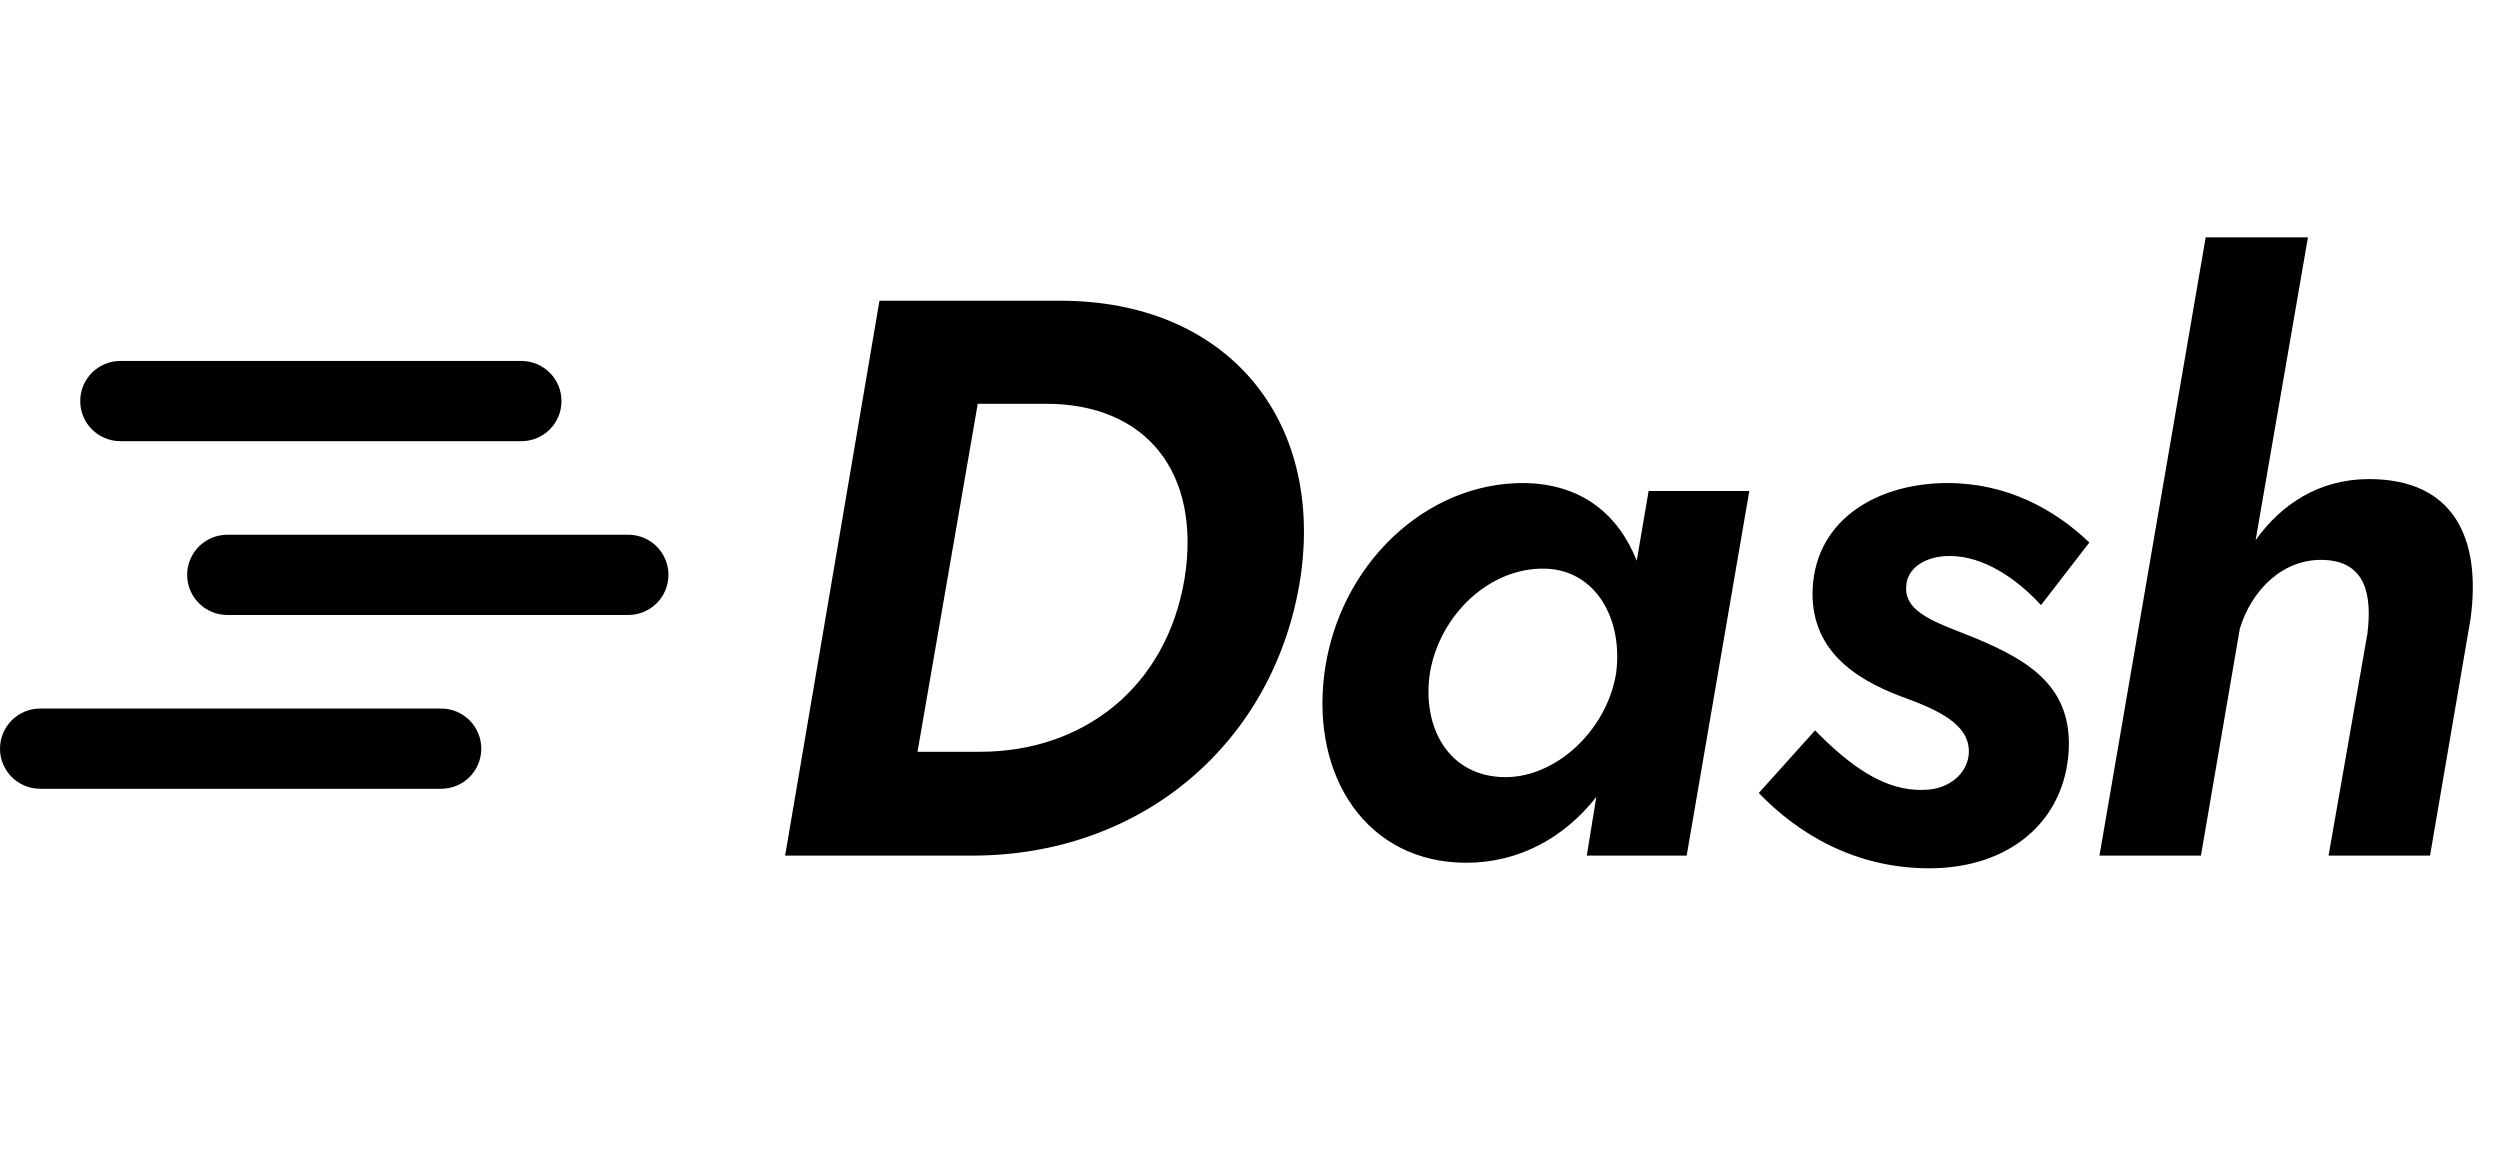
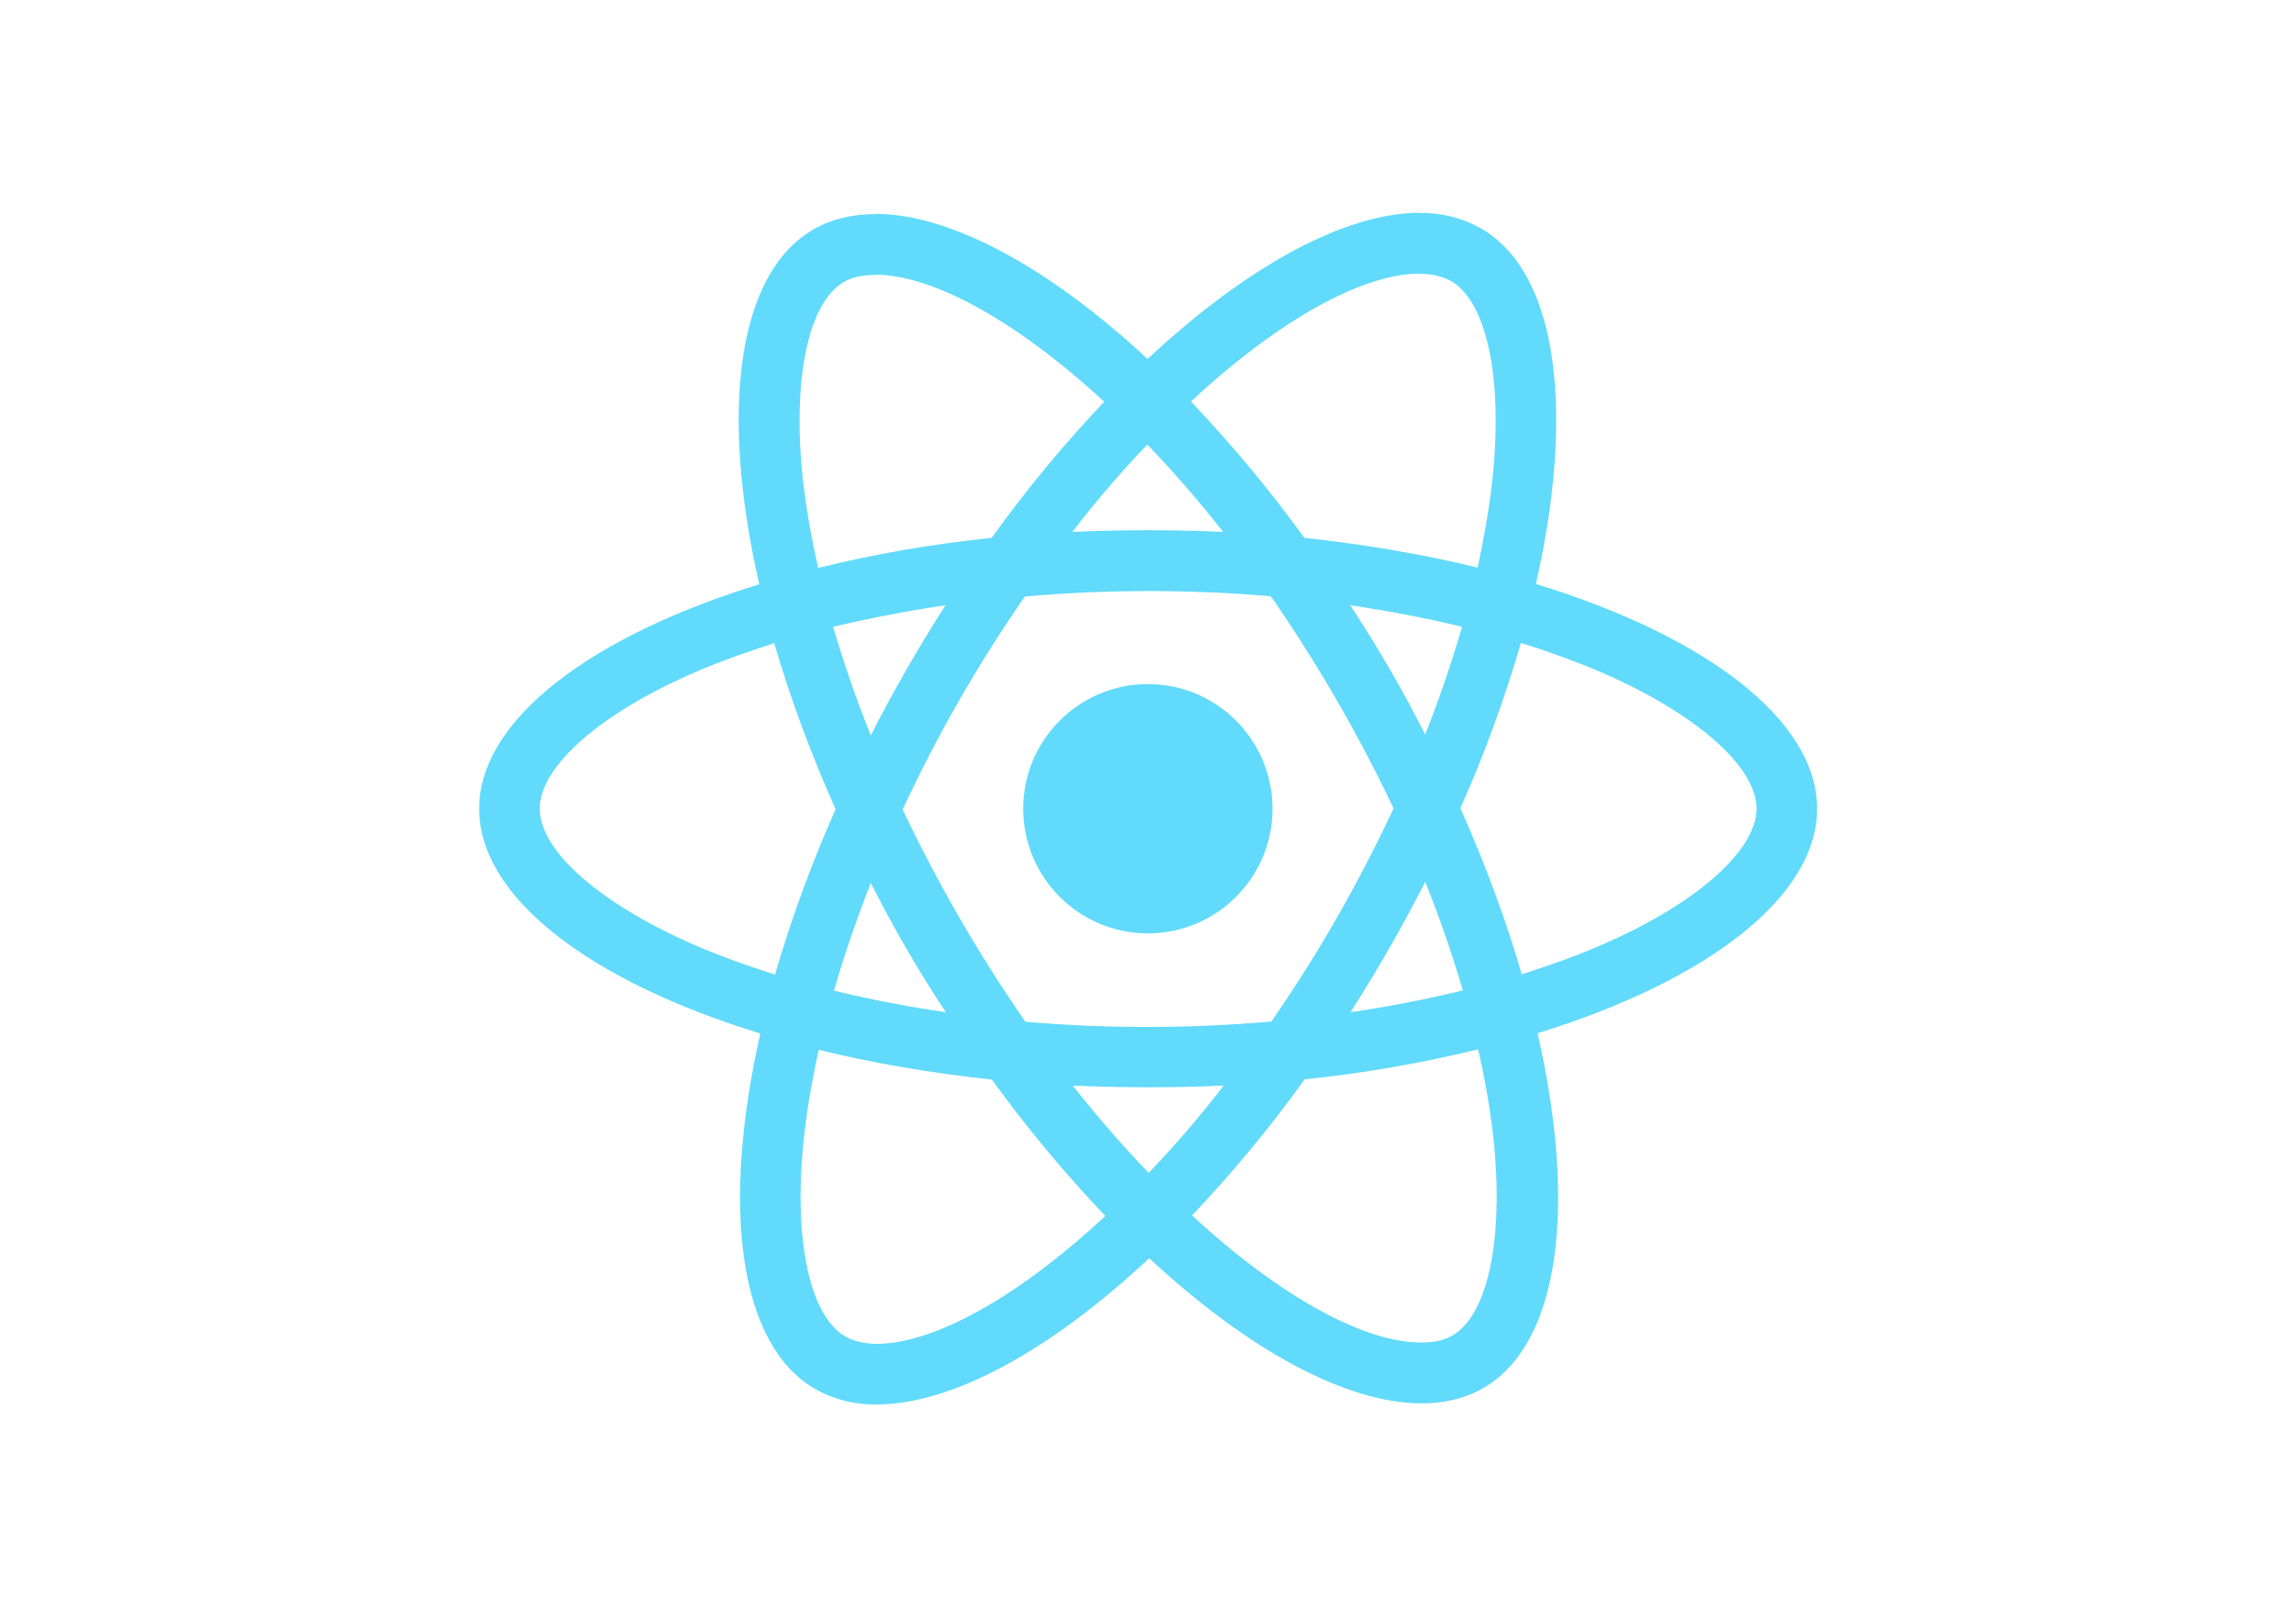
- <svg xmlns="http://www.w3.org/2000/svg" width="187" height="86" viewBox="0 0 187 86" fill="none">
-   <path d="M72.721 64C85.528 64 95.371 55.462 97.269 43.247C99.047 31.388 91.814 22.494 79.303 22.494H65.784L58.727 64H72.721ZM78.235 30.202C85.706 30.202 89.857 35.302 88.612 43.247C87.248 51.489 80.963 56.233 73.314 56.233H68.63L73.136 30.202H78.235ZM99.066 50.362C98.058 58.13 102.268 64.534 109.68 64.534C113.652 64.534 117.032 62.636 119.404 59.612L118.692 64H126.163L130.848 36.725H123.317L122.428 41.943C121.064 38.504 118.337 36.191 114.008 36.132C106.656 36.072 100.133 42.239 99.066 50.362ZM106.952 50.362C107.664 46.034 111.399 42.417 115.609 42.535C119.345 42.654 121.42 46.271 120.886 50.362C120.175 54.691 116.321 58.189 112.526 58.13C108.375 58.071 106.359 54.454 106.952 50.362ZM135.768 54.632L131.558 59.316C134.464 62.34 138.733 64.949 144.307 64.949C150.295 64.949 154.446 61.45 154.742 56.114C154.979 51.37 151.778 49.414 147.805 47.753C145.077 46.627 142.409 45.915 142.587 43.84C142.646 42.535 143.951 41.587 145.848 41.587C148.339 41.587 150.829 43.247 152.667 45.263L156.284 40.579C153.675 38.089 150.117 36.132 145.67 36.132C140.571 36.132 135.887 38.741 135.59 43.959C135.353 48.584 138.733 50.777 142.172 52.082C144.959 53.09 147.331 54.157 147.271 56.292C147.212 57.833 145.789 59.079 143.891 59.079C141.045 59.197 138.436 57.359 135.768 54.632ZM177.082 47.398L174.176 64H181.766L184.79 46.33C185.62 40.342 183.604 35.835 177.2 35.835C173.465 35.835 170.619 37.733 168.721 40.401L172.635 17.751H164.986L157.04 64H164.63L167.535 47.042C168.366 44.255 170.678 41.765 173.821 41.883C176.963 42.002 177.438 44.492 177.082 47.398Z" fill="currentColor" />
-   <rect x="14" y="40" width="36" height="6" rx="3" fill="currentColor" />
-   <rect y="53" width="36" height="6" rx="3" fill="currentColor" />
-   <rect x="6" y="27" width="36" height="6" rx="3" fill="currentColor" />
+ <svg xmlns="http://www.w3.org/2000/svg" viewBox="0 0 841.9 595.3">
+   <g fill="#61DAFB">
+     <path d="M666.3 296.5c0-32.5-40.7-63.3-103.1-82.4 14.4-63.6 8-114.2-20.2-130.4a43.8 43.8 0 00-22.4-5.6v22.3c4.6 0 8.3.9 11.4 2.6 13.6 7.8 19.5 37.5 14.9 75.7-1.1 9.4-2.9 19.3-5.1 29.4-19.6-4.8-41-8.5-63.5-10.9a487.8 487.8 0 00-41.6-50c32.6-30.3 63.2-46.9 84-46.9V78c-27.5 0-63.5 19.6-99.9 53.6-36.4-33.8-72.4-53.2-99.9-53.2v22.3c20.7 0 51.4 16.5 84 46.6-14 14.7-28 31.4-41.3 49.9a467 467 0 00-63.6 11c-2.3-10-4-19.7-5.2-29-4.7-38.2 1.1-67.9 14.6-75.8 3-1.8 6.9-2.6 11.5-2.6V78.5c-8.4 0-16 1.8-22.6 5.6-28.1 16.2-34.4 66.7-19.9 130.1-62.2 19.2-102.7 49.9-102.7 82.3 0 32.5 40.7 63.3 103.1 82.4-14.4 63.6-8 114.2 20.2 130.4a44 44 0 0022.5 5.6c27.5 0 63.5-19.6 99.9-53.6 36.4 33.8 72.4 53.2 99.9 53.2 8.4 0 16-1.8 22.6-5.6 28.1-16.2 34.4-66.7 19.9-130.1 62-19.1 102.5-49.9 102.5-82.3zm-130.2-66.7a450.4 450.4 0 01-13.5 39.5 473.3 473.3 0 00-27.5-47.4c14.2 2.1 27.9 4.7 41 7.9zm-45.8 106.5a532.7 532.7 0 01-24.1 38.2 520.3 520.3 0 01-90.2.1 551.2 551.2 0 01-45-77.8 521.5 521.5 0 0144.8-78.1 520.3 520.3 0 0190.2-.1 551.2 551.2 0 0145 77.8 560 560 0 01-20.7 39.9zm32.3-13c5.4 13.4 10 26.8 13.8 39.8a448.8 448.8 0 01-41.2 8 552.4 552.4 0 0027.4-47.8zM421.2 430a412.3 412.3 0 01-27.8-32 619 619 0 0055.3 0c-9 11.7-18.3 22.4-27.5 32zm-74.4-58.9a451.2 451.2 0 01-41-7.9c3.7-12.9 8.3-26.2 13.5-39.5a473.3 473.3 0 0027.5 47.4zM420.7 163c9.3 9.6 18.6 20.3 27.8 32a619 619 0 00-55.3 0c9-11.7 18.3-22.4 27.5-32zm-74 58.9a552.4 552.4 0 00-27.4 47.7c-5.4-13.4-10-26.8-13.8-39.8 13.1-3.1 26.9-5.8 41.2-7.9zm-90.5 125.2c-35.4-15.1-58.3-34.9-58.3-50.6 0-15.7 22.9-35.6 58.3-50.6 8.6-3.7 18-7 27.7-10.1 5.7 19.6 13.2 40 22.5 60.9a473.5 473.5 0 00-22.2 60.6c-9.9-3.1-19.3-6.5-28-10.2zM310 490c-13.6-7.8-19.5-37.5-14.9-75.7 1.1-9.4 2.9-19.3 5.1-29.4 19.6 4.8 41 8.5 63.5 10.9a487.8 487.8 0 0041.6 50c-32.6 30.3-63.2 46.9-84 46.9-4.5-.1-8.3-1-11.3-2.7zm237.2-76.2c4.7 38.2-1.1 67.9-14.6 75.8-3 1.8-6.9 2.6-11.5 2.6-20.7 0-51.4-16.5-84-46.6 14-14.7 28-31.4 41.3-49.9a467 467 0 0063.6-11 280 280 0 015.2 29.1zm38.5-66.7c-8.6 3.7-18 7-27.7 10.1-5.7-19.6-13.2-40-22.5-60.9a473.5 473.5 0 0022.2-60.6c9.9 3.1 19.3 6.5 28.1 10.2 35.4 15.1 58.3 34.9 58.3 50.6-.1 15.7-23 35.6-58.4 50.6zM320.8 78.4z" />
+     <circle cx="420.9" cy="296.5" r="45.7" />
+   </g>
</svg>
